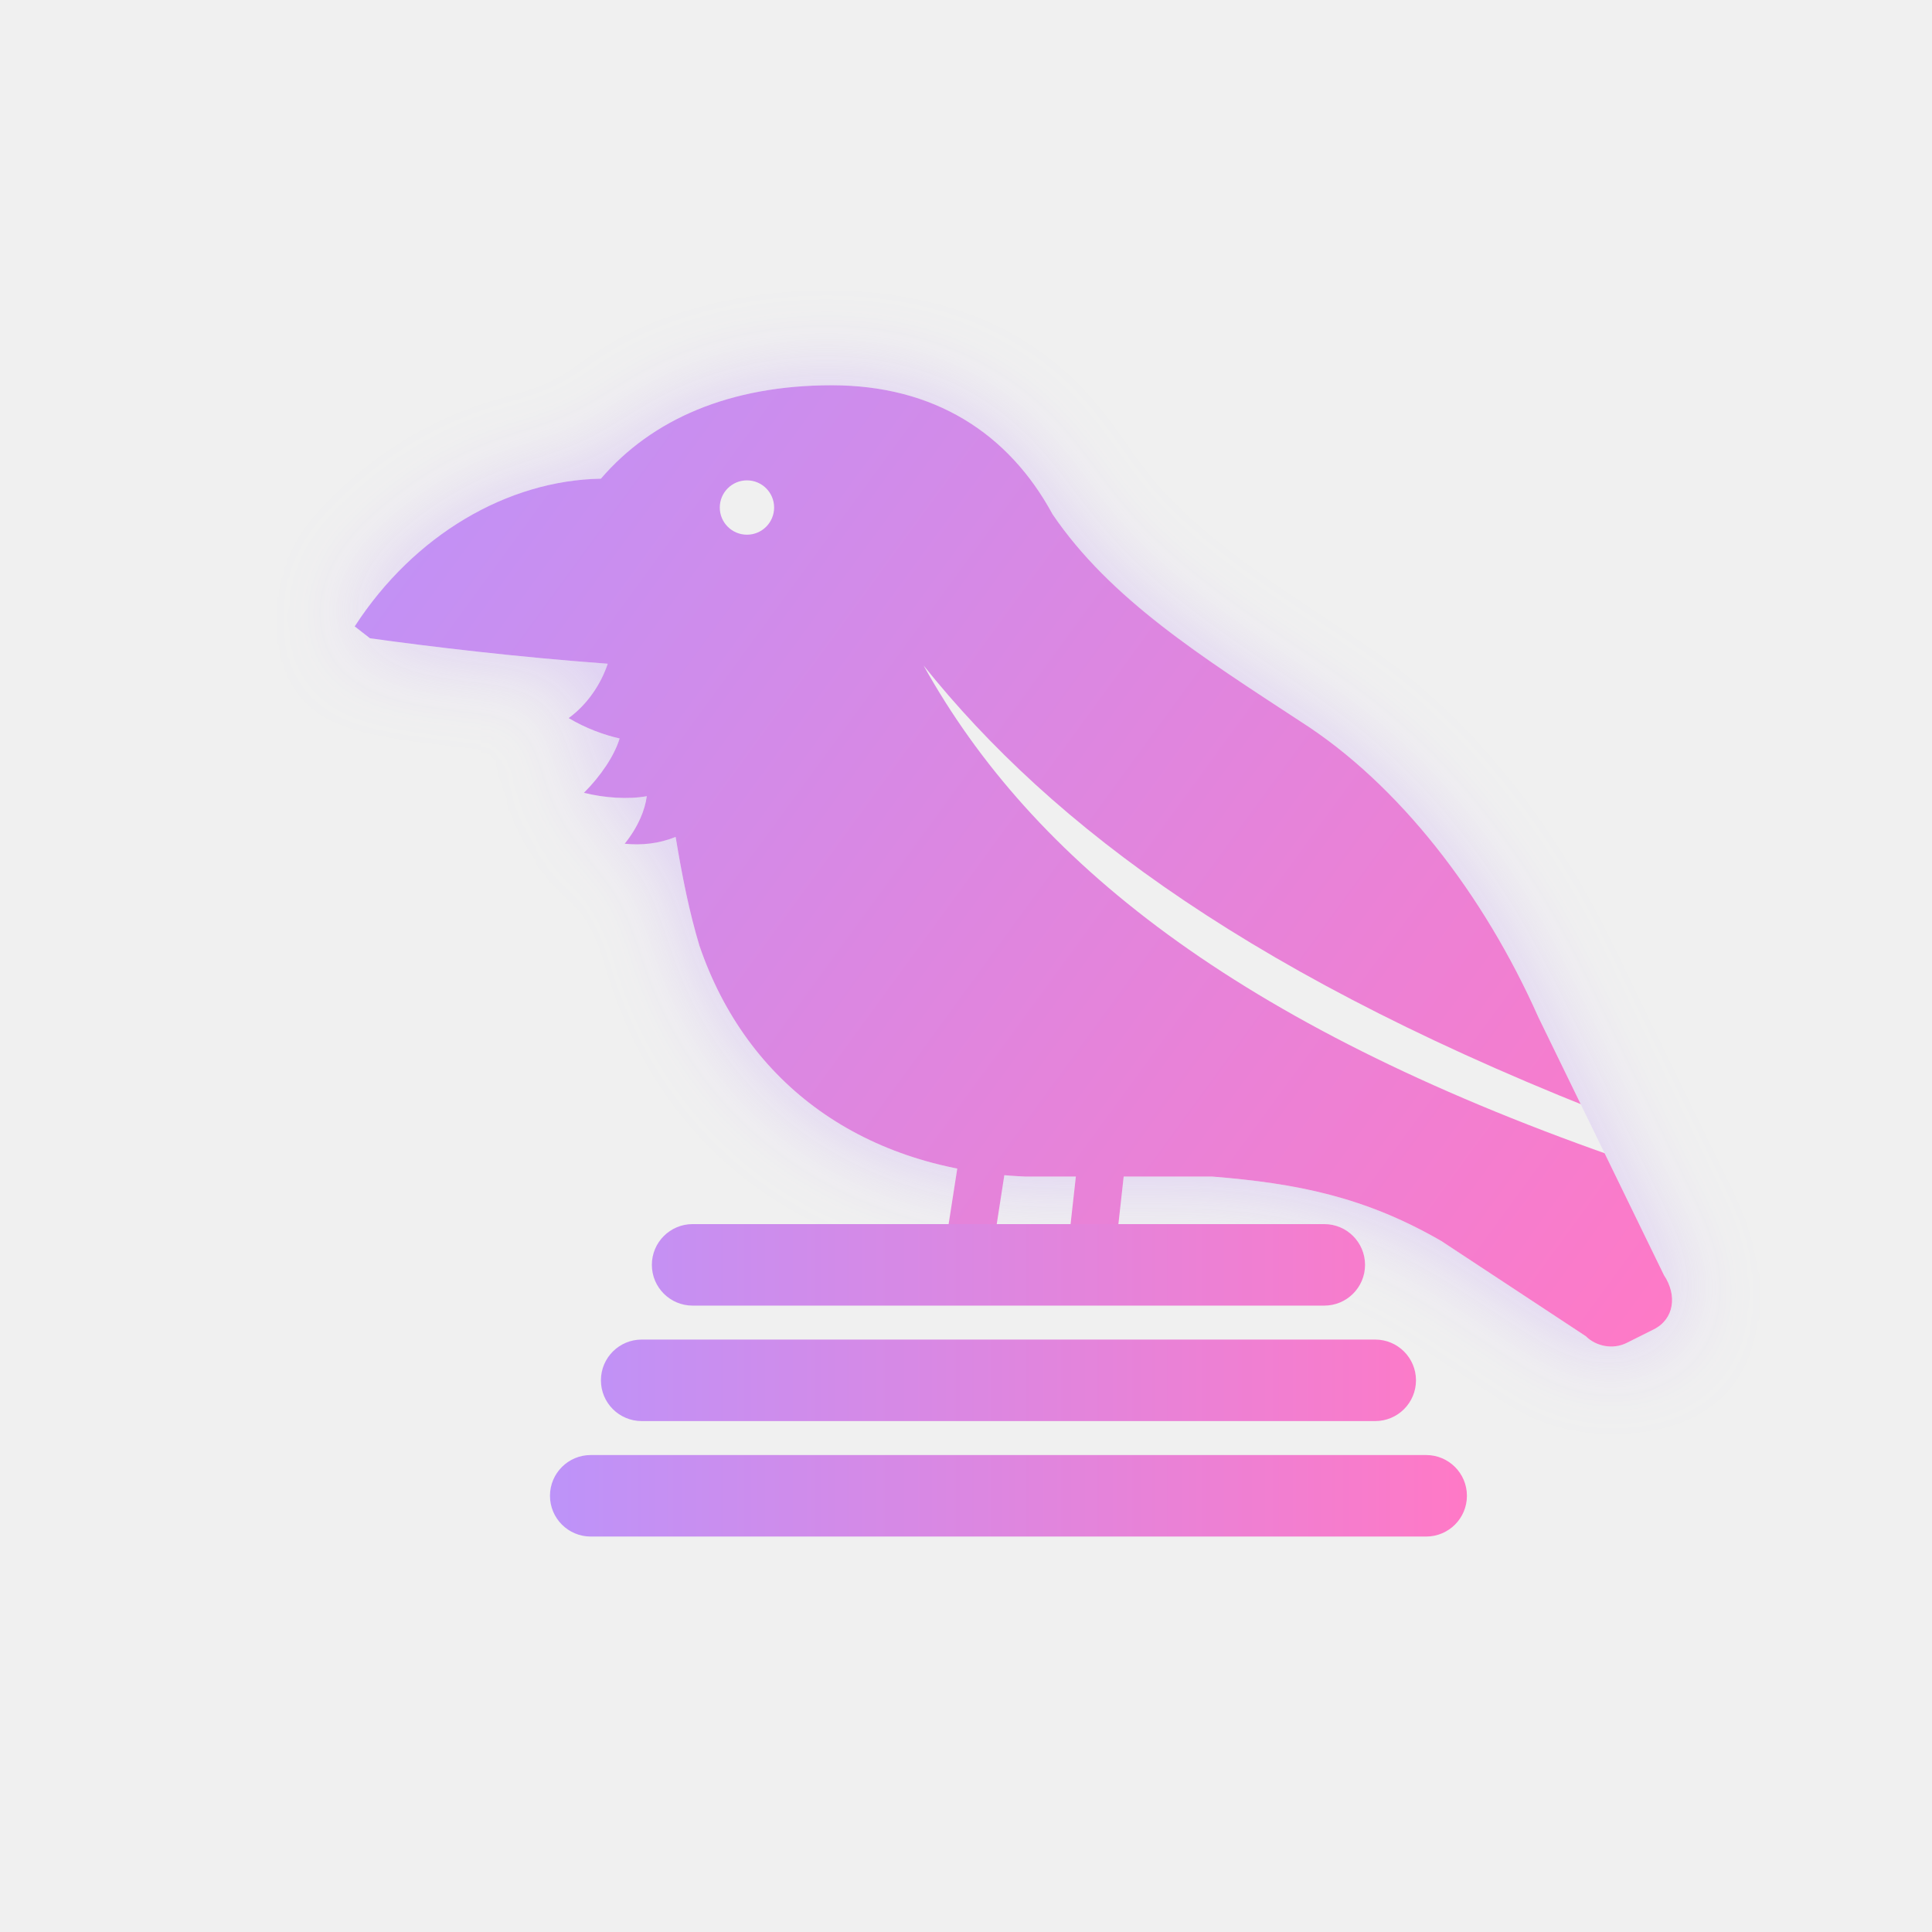
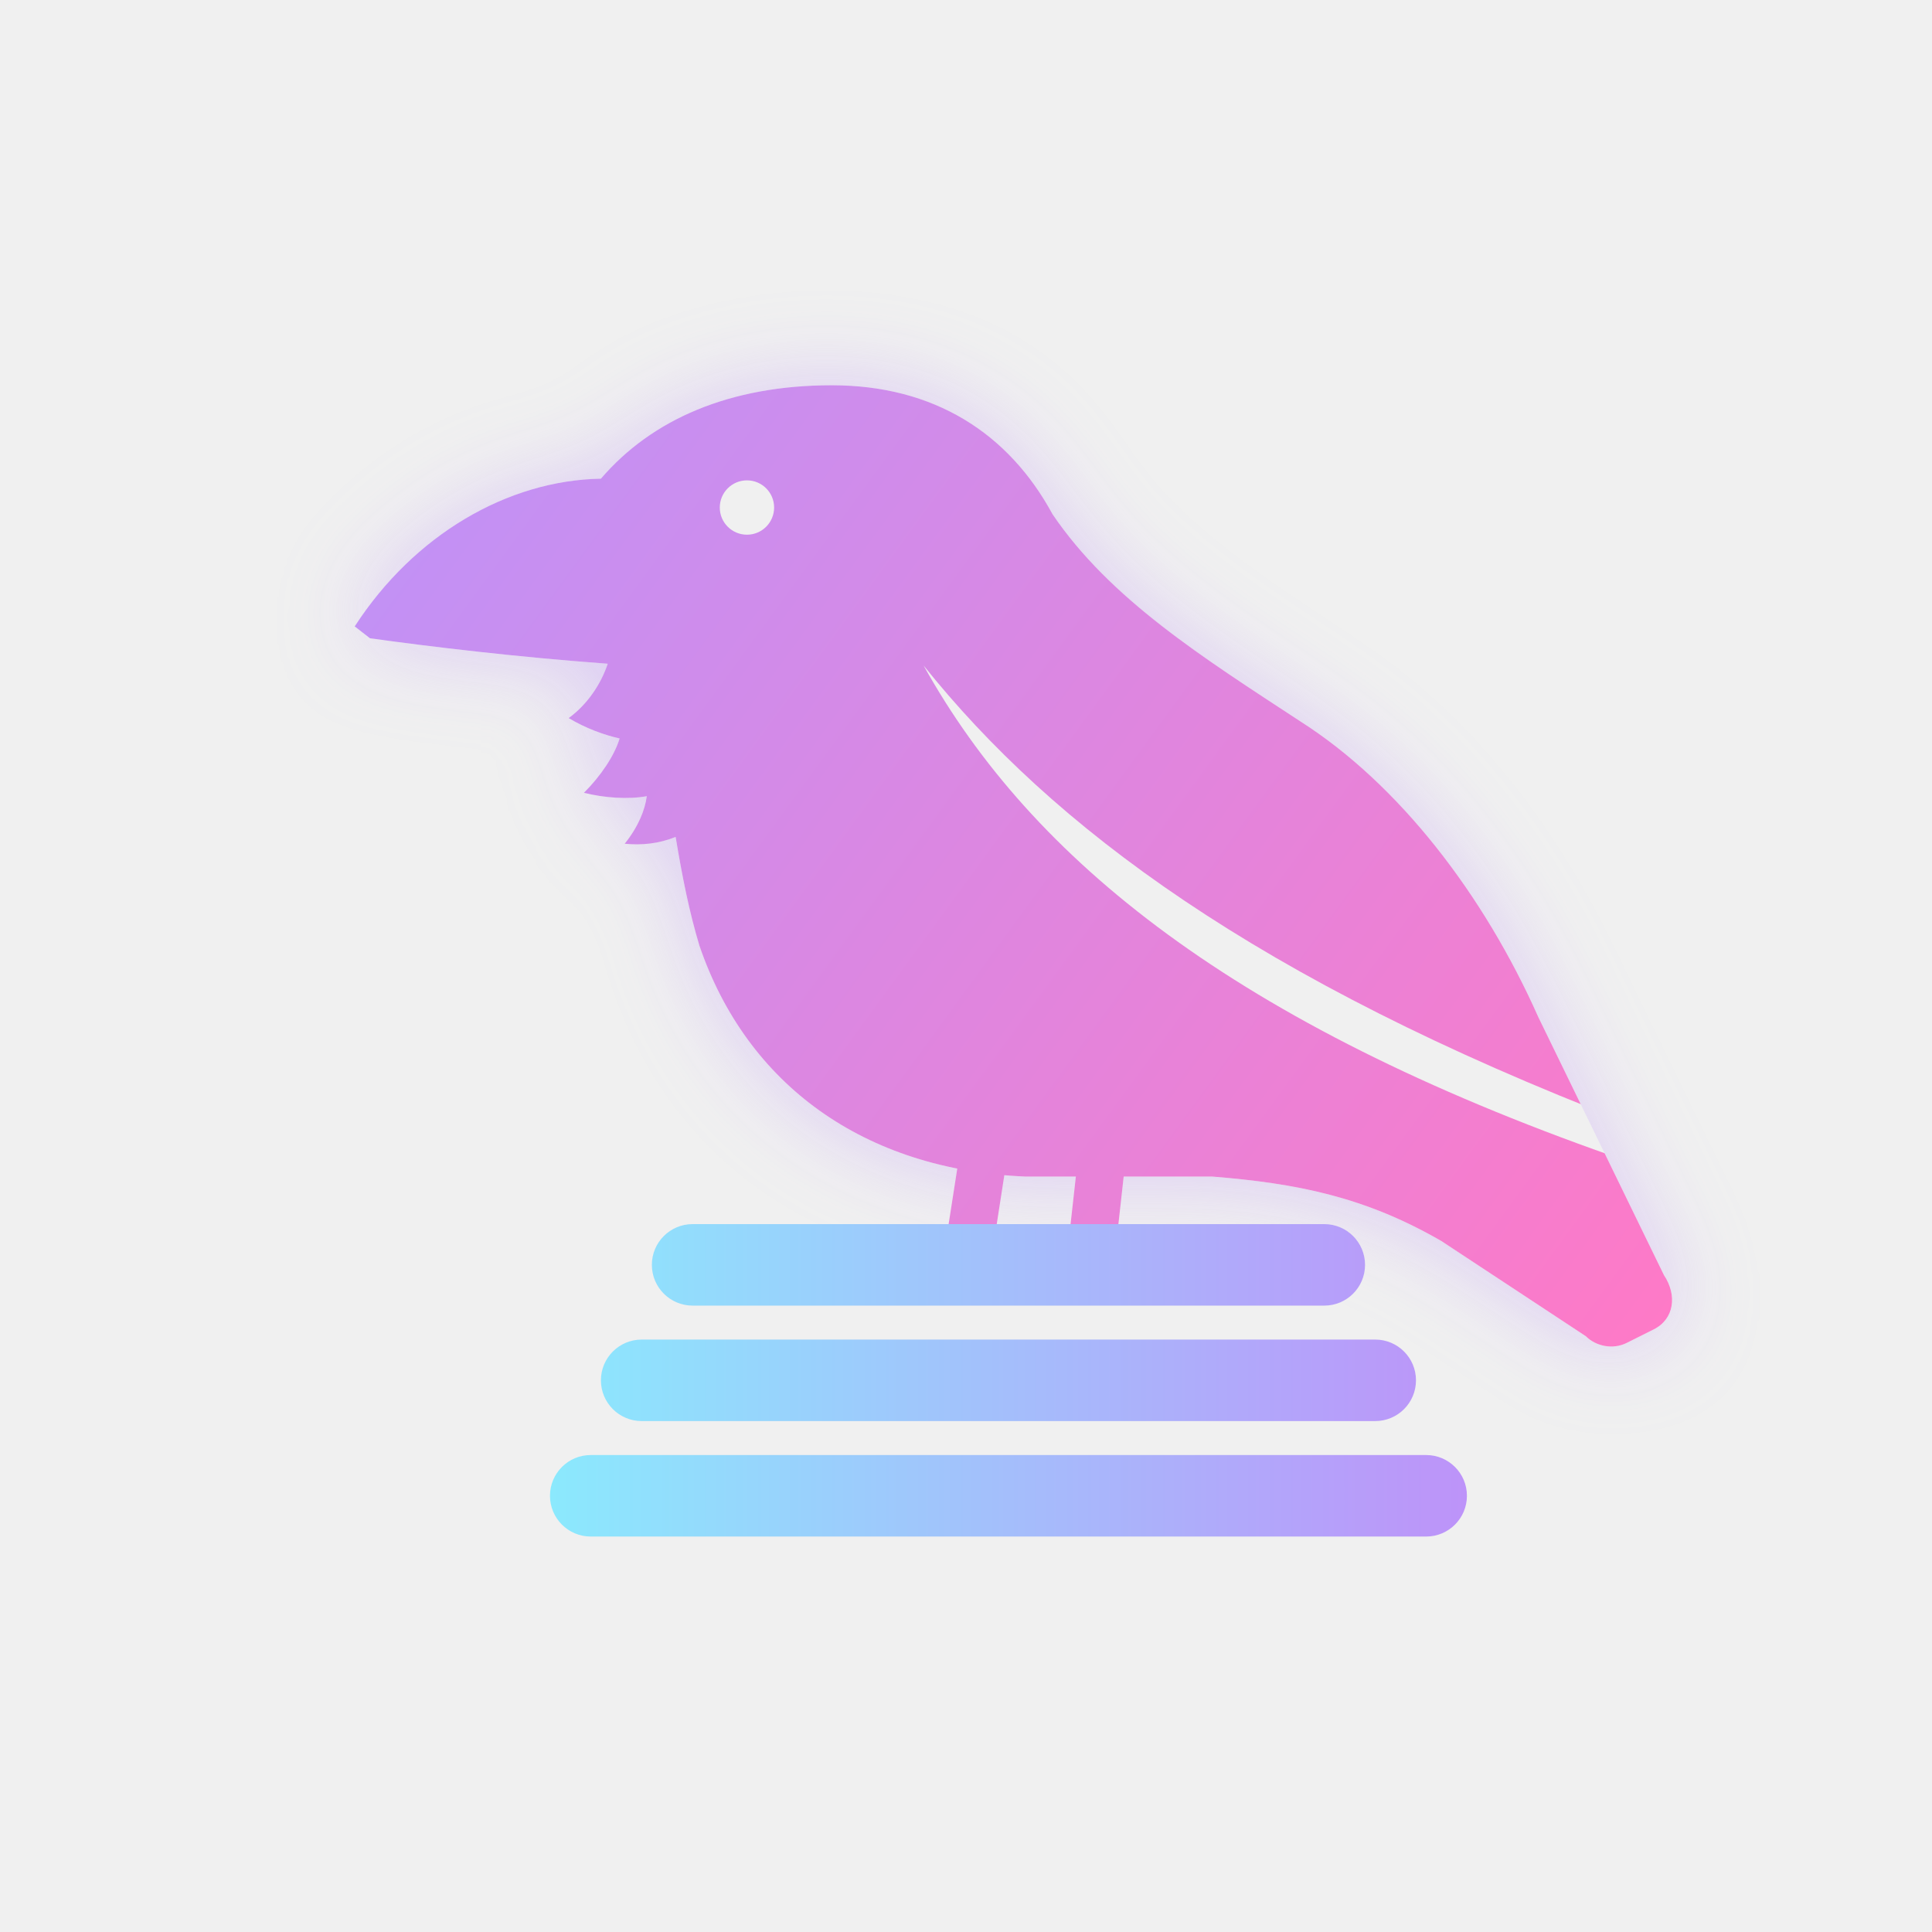
<svg xmlns="http://www.w3.org/2000/svg" viewBox="0 0 1024 1024" width="1024" height="1024" role="img" aria-label="SlicerX">
  <defs>
    <linearGradient id="rbi" gradientUnits="userSpaceOnUse" x1="15.5" y1="21" x2="93.4" y2="77.8">
      <stop offset="0" stop-color="#bd93f9" />
      <stop offset="1" stop-color="#ff79c6" />
    </linearGradient>
    <linearGradient id="rli" gradientUnits="userSpaceOnUse" x1="27" y1="0" x2="81" y2="0">
-       <stop offset="0" stop-color="#bd93f9" />
-       <stop offset="1" stop-color="#ff79c6" />
+       <stop offset="0" stop-color="#8be9fd" />
+       <stop offset="1" stop-color="#bd93f9" />
    </linearGradient>
    <mask id="rci" maskUnits="userSpaceOnUse" x="0" y="0" width="100" height="100">
      <rect width="100" height="100" fill="#fff" />
      <path d="M49 37.5C56.6 47 68.6 56 90.4 64.4L89.6 66.4C67.4 58.6 55.4 49 49 37.5z" fill="#000" />
      <circle cx="38.6" cy="28.2" r="1.6" fill="#000" />
    </mask>
    <filter id="rfi" x="-30%" y="-30%" width="160%" height="160%">
      <feGaussianBlur stdDeviation="2.6" />
    </filter>
    <mask id="rmi" maskUnits="userSpaceOnUse" x="-50" y="-50" width="200" height="200">
      <rect x="-50" y="-50" width="200" height="200" fill="#fff" />
      <rect x="33" y="70.4" width="42" height="4.8" rx="2.4" fill="#000" />
      <rect x="30" y="77.2" width="48" height="4.8" rx="2.4" fill="#000" />
      <rect x="27" y="84" width="54" height="4.8" rx="2.4" fill="#000" />
      <path d="M52.5 66.5L51.8 71M59.5 66.5L59 71" fill="none" stroke="#000" stroke-width="2.8" />
      <path d="M15.5 35.2C19 29.8 24.5 26.6 30 26.5C33 23 37.6 21 43.6 21C49.6 21 54 23.8 56.6 28.6C60 33.6 65.4 37 71.2 40.8C77 44.5 82 51 85.2 58.2L92.6 73.4C93.4 74.6 93.2 76 92 76.6L90.4 77.4C89.6 77.8 88.6 77.6 88 77L79.5 71.4C75 68.8 71 68 66 67.6L55 67.6C45.5 67.2 38.6 62.2 35.8 54C35.2 52 34.8 50 34.4 47.6C33.4 48 32.4 48.1 31.4 48C32.2 47 32.6 46 32.7 45.2C31.6 45.4 30.2 45.3 29 45C30 44 30.8 42.8 31.1 41.8C30.2 41.6 29.1 41.2 28.1 40.6C29.2 39.8 30 38.6 30.4 37.4C25 37 20 36.4 16.4 35.9z" fill="#000" />
    </mask>
  </defs>
  <g transform="translate(62 62) scale(9)">
    <g transform="translate(-1.5 -5.2)">
      <g mask="url(#rmi)">
        <g filter="url(#rfi)" opacity="0.42">
          <path d="M15.5 35.2C19 29.8 24.5 26.6 30 26.5C33 23 37.6 21 43.6 21C49.6 21 54 23.8 56.6 28.6C60 33.6 65.4 37 71.2 40.8C77 44.5 82 51 85.2 58.2L92.6 73.4C93.4 74.6 93.2 76 92 76.6L90.4 77.4C89.6 77.8 88.6 77.6 88 77L79.5 71.4C75 68.8 71 68 66 67.6L55 67.6C45.5 67.2 38.6 62.2 35.8 54C35.2 52 34.8 50 34.4 47.6C33.4 48 32.4 48.1 31.4 48C32.2 47 32.6 46 32.7 45.2C31.6 45.4 30.2 45.3 29 45C30 44 30.8 42.8 31.1 41.8C30.2 41.6 29.1 41.2 28.1 40.6C29.2 39.8 30 38.6 30.4 37.4C25 37 20 36.4 16.4 35.9z" fill="#bd93f9" />
        </g>
      </g>
      <path d="M52.5 66.5L51.8 71M59.5 66.5L59 71" fill="none" stroke="url(#rbi)" stroke-width="2.8" />
      <rect x="33" y="70.4" width="42" height="4.8" rx="2.4" fill="url(#rli)" />
      <rect x="30" y="77.2" width="48" height="4.8" rx="2.4" fill="url(#rli)" />
      <rect x="27" y="84" width="54" height="4.8" rx="2.4" fill="url(#rli)" />
      <path d="M15.5 35.2C19 29.8 24.5 26.6 30 26.5C33 23 37.6 21 43.6 21C49.6 21 54 23.8 56.6 28.6C60 33.6 65.4 37 71.2 40.8C77 44.5 82 51 85.2 58.2L92.6 73.4C93.4 74.6 93.2 76 92 76.6L90.4 77.4C89.6 77.8 88.6 77.6 88 77L79.5 71.4C75 68.8 71 68 66 67.6L55 67.6C45.5 67.2 38.6 62.2 35.8 54C35.2 52 34.8 50 34.4 47.6C33.4 48 32.4 48.1 31.4 48C32.2 47 32.6 46 32.7 45.2C31.6 45.4 30.2 45.3 29 45C30 44 30.8 42.8 31.1 41.8C30.2 41.6 29.1 41.2 28.1 40.6C29.2 39.8 30 38.6 30.4 37.4C25 37 20 36.4 16.4 35.9z" fill="url(#rbi)" mask="url(#rci)" />
    </g>
  </g>
</svg>
